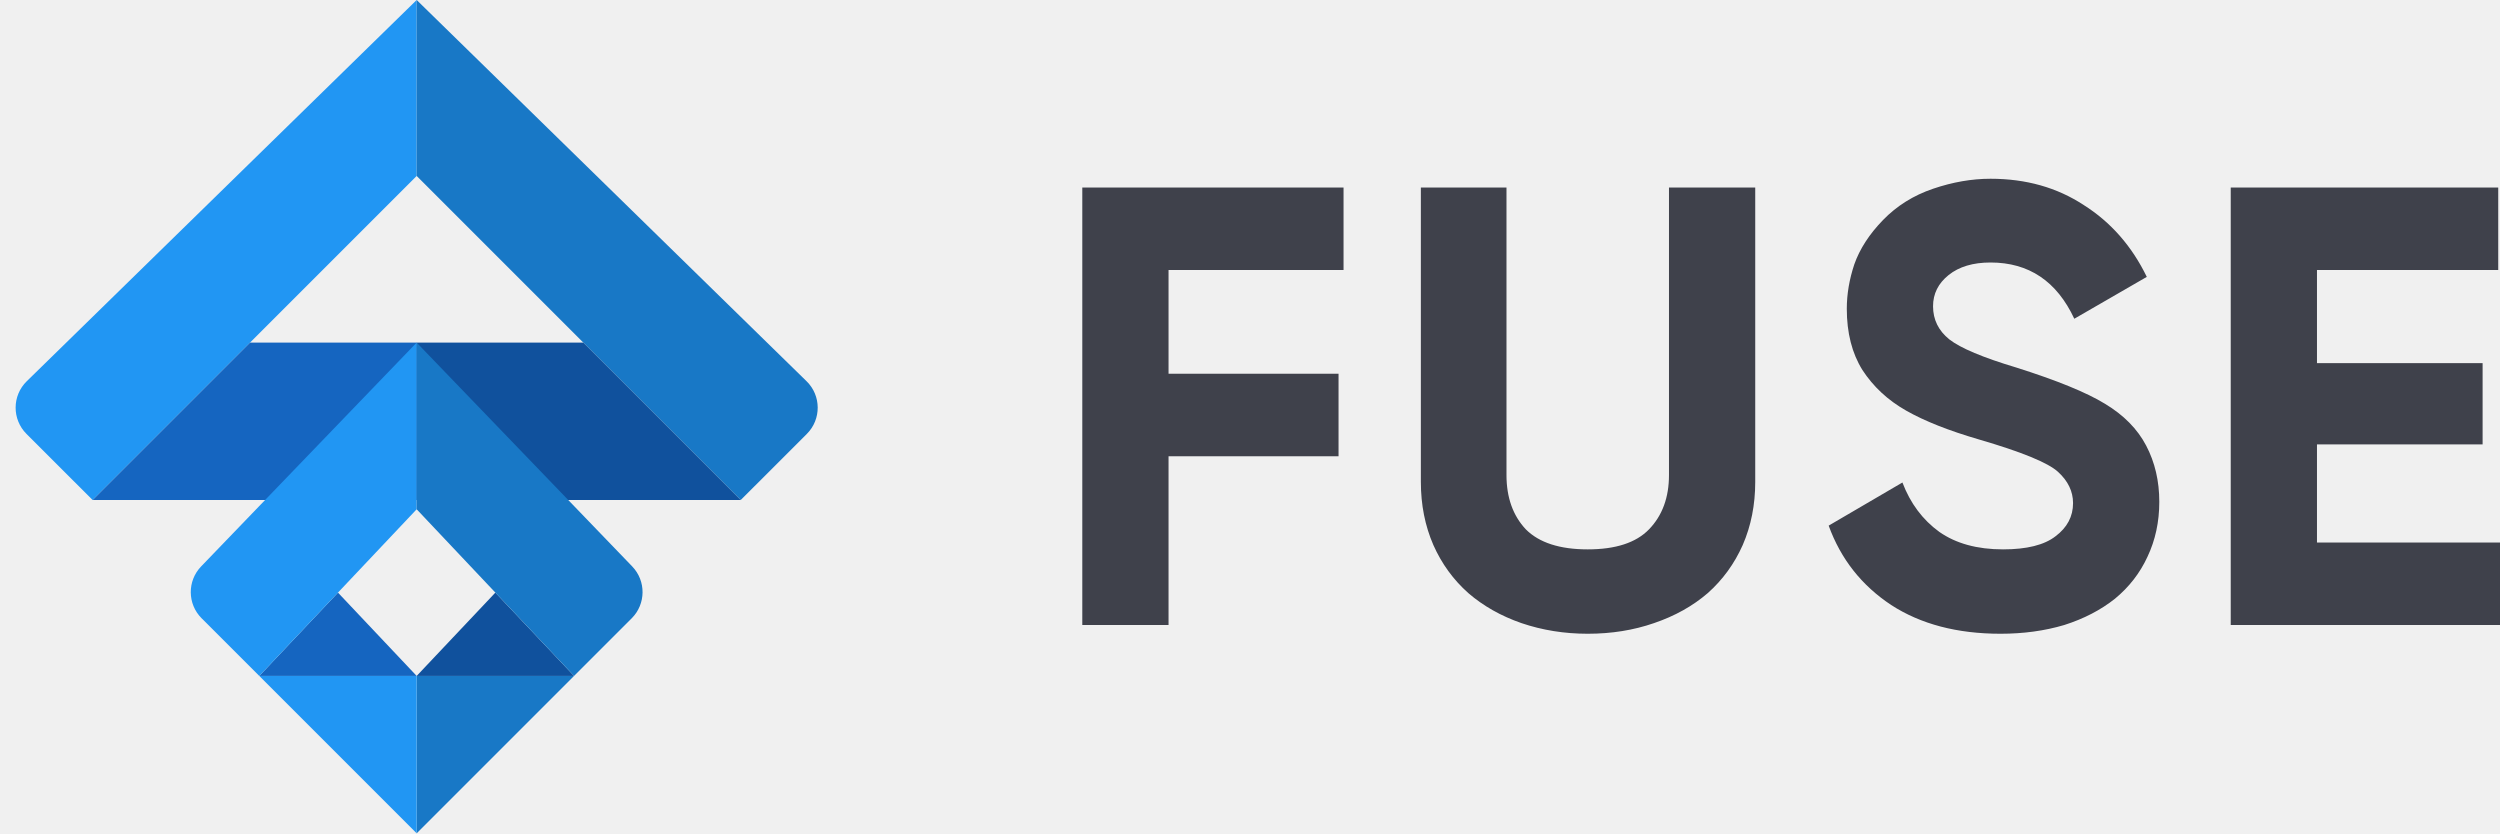
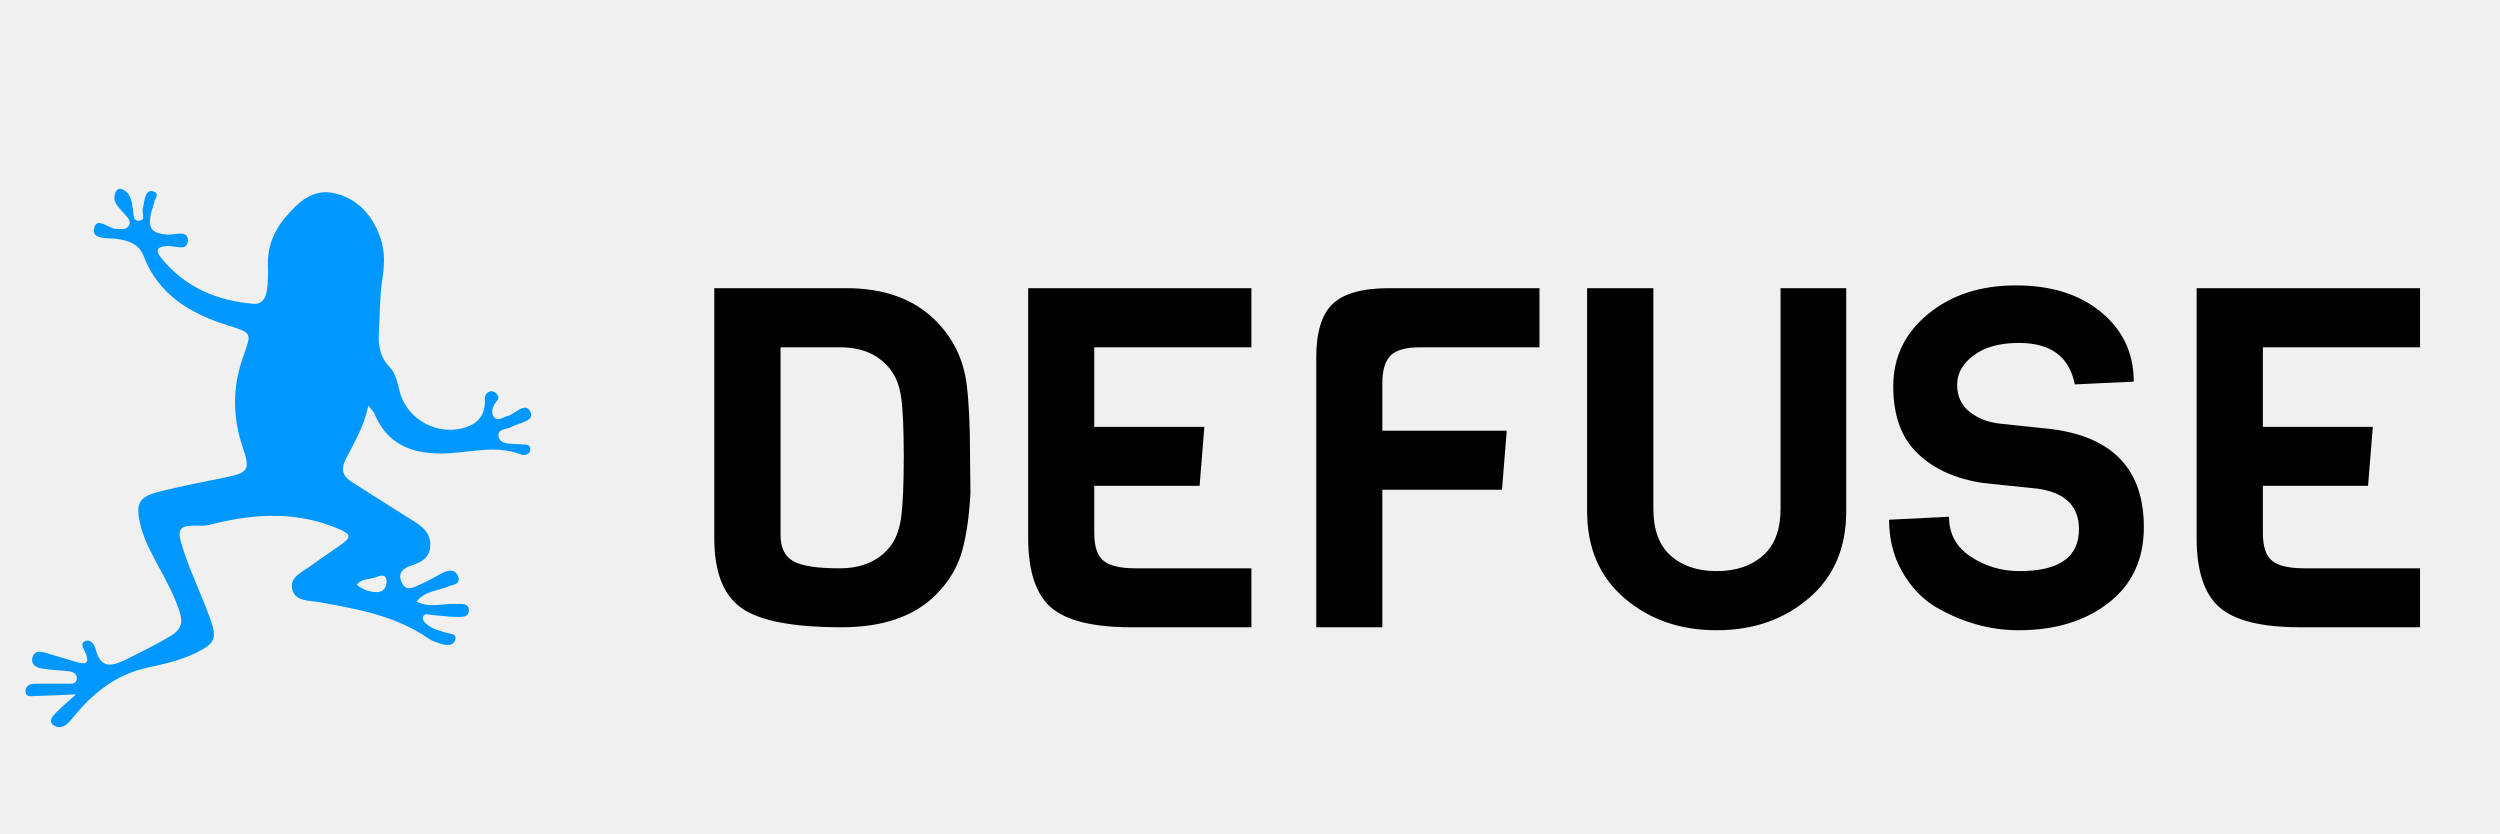
- <svg xmlns="http://www.w3.org/2000/svg" width="96" height="32" viewBox="0 0 96 32" fill="none">
-   <g clip-path="url(#clip0)">
-     <path d="M51.592 10.368H44.872V14.352H51.4V17.52H44.872V24H41.56V7.2H51.592V10.368ZM60.969 24.336C60.073 24.336 59.225 24.2 58.425 23.928C57.641 23.656 56.961 23.272 56.385 22.776C55.809 22.264 55.361 21.648 55.041 20.928C54.721 20.192 54.561 19.384 54.561 18.504V7.2H57.849V18.24C57.849 19.104 58.097 19.8 58.593 20.328C59.105 20.84 59.897 21.096 60.969 21.096C62.041 21.096 62.825 20.84 63.321 20.328C63.833 19.8 64.089 19.104 64.089 18.24V7.2H67.401V18.504C67.401 19.384 67.241 20.192 66.921 20.928C66.601 21.648 66.153 22.264 65.577 22.776C65.001 23.272 64.313 23.656 63.513 23.928C62.729 24.2 61.881 24.336 60.969 24.336ZM76.821 24.336C75.157 24.336 73.757 23.968 72.621 23.232C71.485 22.48 70.685 21.464 70.221 20.184L73.053 18.528C73.357 19.328 73.829 19.96 74.469 20.424C75.109 20.872 75.925 21.096 76.917 21.096C77.829 21.096 78.501 20.928 78.933 20.592C79.381 20.256 79.605 19.832 79.605 19.32C79.605 18.872 79.413 18.472 79.029 18.12C78.645 17.768 77.629 17.352 75.981 16.872C74.829 16.536 73.901 16.168 73.197 15.768C72.493 15.368 71.933 14.848 71.517 14.208C71.117 13.568 70.917 12.784 70.917 11.856C70.917 11.296 71.013 10.728 71.205 10.152C71.413 9.56 71.781 8.992 72.309 8.448C72.837 7.904 73.477 7.504 74.229 7.248C74.981 6.992 75.717 6.864 76.437 6.864C77.797 6.864 78.989 7.2 80.013 7.872C81.053 8.528 81.861 9.448 82.437 10.632L79.653 12.24C78.981 10.8 77.909 10.08 76.437 10.08C75.765 10.08 75.229 10.24 74.829 10.56C74.429 10.88 74.229 11.28 74.229 11.76C74.229 12.272 74.437 12.696 74.853 13.032C75.285 13.368 76.141 13.728 77.421 14.112C78.989 14.608 80.125 15.072 80.829 15.504C81.549 15.936 82.077 16.472 82.413 17.112C82.749 17.752 82.917 18.472 82.917 19.272C82.917 20.04 82.765 20.744 82.461 21.384C82.173 22.008 81.757 22.544 81.213 22.992C80.669 23.424 80.021 23.76 79.269 24C78.517 24.224 77.701 24.336 76.821 24.336ZM88.972 20.832H96.052V24H85.66V7.2H95.932V10.368H88.972V13.944H95.332V17.064H88.972V20.832Z" fill="#3F414B" />
-     <path d="M16 6.756V0L1.028 14.639C0.462 15.192 0.457 16.102 1.017 16.662L3.556 19.2" fill="#2196F3" />
-     <path d="M16 6.756V0L30.972 14.639C31.538 15.192 31.543 16.102 30.983 16.662L28.444 19.2" fill="#1878C6" />
-     <path d="M3.556 19.2L9.6 13.156H16V19.2" fill="#1565C0" />
-     <path d="M28.444 19.2L22.4 13.156H16V19.2" fill="#10519D" />
-     <path d="M16 25.956H9.956L12.978 22.756L16 25.956Z" fill="#1565C0" />
-     <path d="M16 32L22.044 25.956L16 25.956V32Z" fill="#1878C6" />
-     <path d="M16 32L9.956 25.956H16V32Z" fill="#2196F3" />
-     <path d="M16 25.956H22.044L19.022 22.756L16 25.956Z" fill="#10519D" />
-     <path d="M7.724 21.75C7.186 22.308 7.194 23.194 7.742 23.742L9.956 25.956L16 19.556V13.156" fill="#2196F3" />
-     <path d="M24.276 21.75C24.814 22.308 24.806 23.194 24.258 23.742L22.044 25.956L16 19.556V13.156" fill="#1878C6" />
+ <svg xmlns="http://www.w3.org/2000/svg" width="96" height="32" viewBox="0 0 126 32">
+   <g fill="#0097ff" transform="translate(0 4) scale(0.2800001)">
+     <svg width="100.0" height="100.0" x="0.0" y="0.0" viewBox="0 0 100 100">
+       <path fill-rule="evenodd" clip-rule="evenodd" d="M66.292,40.878c-0.795,3.884-2.572,6.693-4.045,9.604  c-1.042,2.058-0.432,3.16,1.157,4.18c3.689,2.369,7.408,4.7,11.121,7.034c1.476,0.926,2.77,1.95,2.914,3.892  c0.178,2.387-1.341,3.413-3.26,4.016c-1.563,0.49-2.641,1.297-1.912,2.996c0.844,1.961,2.331,0.899,3.54,0.378  c1.275-0.554,2.473-1.282,3.707-1.936c1.199-0.639,2.504-0.813,2.981,0.675c0.434,1.358-1.046,1.376-1.895,1.739  c-1.851,0.787-4.11,0.763-5.615,2.674c2.406,1.259,4.703,0.306,6.937,0.439c0.949,0.056,2.393-0.273,2.468,1  c0.093,1.553-1.461,1.338-2.484,1.321c-1.492-0.024-2.982-0.244-4.472-0.378c-0.471-0.042-1.034-0.303-1.271,0.358  c-0.2,0.559,0.192,0.932,0.563,1.271c1.077,0.979,2.462,1.255,3.794,1.662c0.621,0.19,1.623,0.117,1.468,1.093  c-0.151,0.937-1.114,1.197-1.89,1.024c-1.054-0.237-2.163-0.581-3.038-1.183c-5.85-4.025-12.608-5.226-19.382-6.459  c-1.88-0.344-4.535-0.093-5.074-2.324c-0.546-2.265,1.943-3.201,3.492-4.361c1.831-1.373,3.786-2.585,5.622-3.953  c1.51-1.124,1.285-1.689-0.531-2.481c-7.498-3.27-15.076-2.924-22.761-1.005c-0.675,0.168-1.376,0.334-2.062,0.322  c-4.32-0.076-4.797,0.173-3.161,4.977c1.379,4.047,3.265,7.921,4.696,11.954c1.209,3.414,0.697,4.32-2.52,5.913  c-2.795,1.382-5.826,2.06-8.833,2.714c-5.231,1.139-9.232,4.081-12.622,8.046c-0.583,0.683-1.13,1.404-1.781,2.017  c-0.828,0.775-1.944,0.904-2.695,0.132c-0.677-0.695,0.082-1.521,0.611-2.07c0.953-0.985,2.019-1.86,3.635-3.323  c-3.025,0.134-5.218,0.261-7.414,0.305c-0.624,0.012-1.581,0.258-1.679-0.734c-0.096-0.965,0.667-1.443,1.531-1.468  c1.992-0.059,3.986,0.005,5.98-0.015c0.67-0.007,1.557,0.14,1.702-0.787c0.165-1.041-0.677-1.355-1.502-1.456  c-1.583-0.19-3.19-0.209-4.756-0.485c-0.981-0.17-2.035-0.66-1.715-1.981c0.277-1.146,1.247-1.171,2.179-0.907  c1.913,0.544,3.804,1.163,5.718,1.704c1.358,0.385,2.514,0.556,1.692-1.572c-0.246-0.642-1.083-1.639-0.211-2.119  c0.991-0.549,1.771,0.492,1.972,1.305c0.938,3.776,3.051,3.164,5.688,1.851c2.676-1.337,5.35-2.646,7.916-4.196  c1.78-1.078,2.177-2.321,1.562-4.233c-0.801-2.486-1.963-4.783-3.186-7.07c-1.452-2.719-3.066-5.362-3.833-8.409  c-1.051-4.18-0.462-5.32,3.81-6.343c3.772-0.901,7.576-1.685,11.383-2.433c4.118-0.81,4.54-1.388,3.216-5.257  c-1.873-5.464-1.965-10.789-0.012-16.368c1.57-4.484,1.785-4.308-2.84-5.776c-6.636-2.106-12.401-5.471-15.078-12.522  c-0.784-2.063-2.654-2.719-4.792-3.011c-1.531-0.21-4.434,0.183-4.113-1.753c0.4-2.424,2.544-0.137,3.91-0.056  c0.947,0.056,1.925,0.239,2.407-0.622c0.435-0.778-0.327-1.473-0.825-2.075c-0.938-1.126-2.331-2.058-1.619-3.853  c0.19-0.483,0.591-0.822,1.173-0.585c1.694,0.69,1.733,2.272,1.983,3.74c0.128,0.756-0.032,1.946,0.958,1.934  c1.495-0.017,0.587-1.361,0.784-2.104c0.151-0.575,0.199-1.18,0.343-1.758c0.202-0.81,0.572-1.727,1.544-1.429  c1.244,0.38,0.328,1.297,0.185,1.975c-0.144,0.681-0.426,1.329-0.573,2.009c-0.59,2.75,0.149,3.577,2.928,3.801  c1.317,0.105,3.712-0.912,3.708,1.031c-0.003,2.107-2.4,0.929-3.707,1.017c-1.812,0.122-2.231,0.727-1.123,2.109  c4.257,5.306,9.991,7.739,16.623,8.3c1.702,0.144,2.241-1.202,2.441-2.5c0.224-1.468,0.222-2.987,0.178-4.479  c-0.095-3.262,1.034-6.078,3.084-8.517c2.305-2.738,4.967-5.296,8.868-4.406c4.291,0.98,6.971,4.079,8.349,8.205  c0.807,2.416,0.655,4.972,0.272,7.422c-0.482,3.08-0.404,6.174-0.597,9.255c-0.145,2.307,0.102,4.528,1.901,6.376  c1.197,1.229,1.441,3.021,1.902,4.655c1.424,5.04,7.095,7.934,12.071,6.135c2.085-0.753,3.214-2.277,3.196-4.555  c-0.002-0.712-0.007-1.46,0.788-1.77c0.482-0.188,0.978-0.032,1.351,0.383c0.688,0.763,0.007,1.221-0.352,1.794  c-0.505,0.805-0.714,1.794-0.044,2.497c0.653,0.69,1.458-0.078,2.194-0.241c1.495-0.336,3.346-2.809,4.297-0.736  c0.751,1.636-2.136,1.892-3.497,2.67c-0.844,0.48-2.597,0.227-2.253,1.785c0.266,1.197,1.683,1.195,2.785,1.272  c0.397,0.029,0.802-0.012,1.194,0.044c0.727,0.105,1.851-0.161,1.688,1.073c-0.107,0.807-1,1.015-1.697,0.744  c-4.794-1.854-9.626-0.129-14.435-0.156c-5.51-0.034-9.724-1.855-11.91-7.22C67.252,41.937,66.936,41.681,66.292,40.878z   M64.204,73.093c1.112,0.943,2.324,1.309,3.6,1.348c1.238,0.037,1.779-0.907,1.765-1.934c-0.02-1.468-1.185-1.038-1.914-0.743  C66.584,72.195,65.26,71.896,64.204,73.093z" />
+     </svg>
  </g>
-   <defs>
-     <clipPath id="clip0">
-       <rect width="96" height="32" fill="white" />
-     </clipPath>
-   </defs>
+   <path fill="black" fill-rule="nonzero" d="M12.89 8.62L12.89 8.62L12.91 10.46Q12.82 12.22 12.48 13.42Q12.14 14.62 11.16 15.60L11.16 15.60Q9.53 17.23 6.41 17.23L6.41 17.23Q2.74 17.23 1.37 16.26Q0 15.29 0 12.74L0 12.74L0 0.14L6.65 0.14Q9.53 0.14 11.16 1.78L11.16 1.78Q12.48 3.10 12.72 4.99L12.72 4.99Q12.89 6.34 12.89 8.62ZM8.83 13.20Q9.29 12.65 9.42 11.68Q9.55 10.70 9.55 8.64Q9.55 6.58 9.42 5.65Q9.29 4.73 8.83 4.18L8.83 4.18Q7.97 3.12 6.34 3.12L6.34 3.12L3.34 3.12L3.34 12.58Q3.34 13.54 3.98 13.90Q4.63 14.26 6.30 14.26Q7.97 14.26 8.83 13.20L8.83 13.20ZM27.07 14.26L27.07 17.23L21.02 17.23Q18.14 17.23 16.98 16.24Q15.82 15.24 15.82 12.72L15.82 12.72L15.82 0.14L27.07 0.14L27.07 3.12L19.15 3.12L19.15 7.13L24.70 7.13L24.46 10.10L19.15 10.10L19.15 12.48Q19.15 13.49 19.61 13.87Q20.06 14.26 21.26 14.26L21.26 14.26L27.07 14.26ZM41.59 0.14L41.59 3.12L35.57 3.12Q34.51 3.12 34.09 3.53Q33.67 3.94 33.67 4.94L33.67 4.94L33.67 7.32L39.94 7.32L39.70 10.30L33.67 10.30L33.67 17.23L30.34 17.23L30.34 3.62Q30.34 1.73 31.16 0.94Q31.99 0.14 34.01 0.14L34.01 0.14L41.59 0.14ZM53.74 0.14L57.05 0.14L57.05 11.38Q57.05 14.16 55.16 15.77Q53.28 17.38 50.52 17.38Q47.76 17.38 45.88 15.77Q43.99 14.16 43.99 11.38L43.99 11.38L43.99 0.14L47.33 0.14L47.33 11.26Q47.33 12.84 48.20 13.62Q49.08 14.40 50.52 14.40Q51.96 14.40 52.85 13.62Q53.74 12.84 53.74 11.26L53.74 11.26L53.74 0.14ZM72.05 12.19L72.05 12.19Q72.05 14.62 70.27 16.00Q68.50 17.38 65.74 17.38L65.74 17.38Q63.55 17.38 61.51 16.18L61.51 16.18Q60.50 15.55 59.86 14.41Q59.21 13.27 59.21 11.81L59.21 11.81L62.23 11.66Q62.23 12.96 63.34 13.68Q64.44 14.40 65.78 14.40L65.78 14.40Q68.78 14.40 68.78 12.29L68.78 12.29Q68.78 10.56 66.74 10.25L66.74 10.25L63.96 9.96Q61.87 9.65 60.65 8.47Q59.42 7.30 59.42 5.09Q59.42 2.88 61.18 1.44Q62.93 0 65.60 0Q68.28 0 69.91 1.36Q71.54 2.71 71.54 4.85L71.54 4.85L68.57 4.99Q68.16 2.90 65.76 2.90L65.76 2.90Q64.30 2.90 63.47 3.53Q62.64 4.15 62.64 5.00Q62.64 5.86 63.24 6.35Q63.84 6.84 64.73 6.96L64.73 6.96L67.46 7.25Q72.05 7.87 72.05 12.19ZM85.97 14.26L85.97 17.23L79.92 17.23Q77.04 17.23 75.88 16.24Q74.71 15.24 74.71 12.72L74.71 12.72L74.71 0.14L85.97 0.14L85.97 3.12L78.05 3.12L78.05 7.13L83.59 7.13L83.35 10.10L78.05 10.10L78.05 12.48Q78.05 13.49 78.50 13.87Q78.96 14.26 80.16 14.26L80.16 14.26L85.97 14.26Z" transform="translate(36, 9.384)">
+     </path>
</svg>
